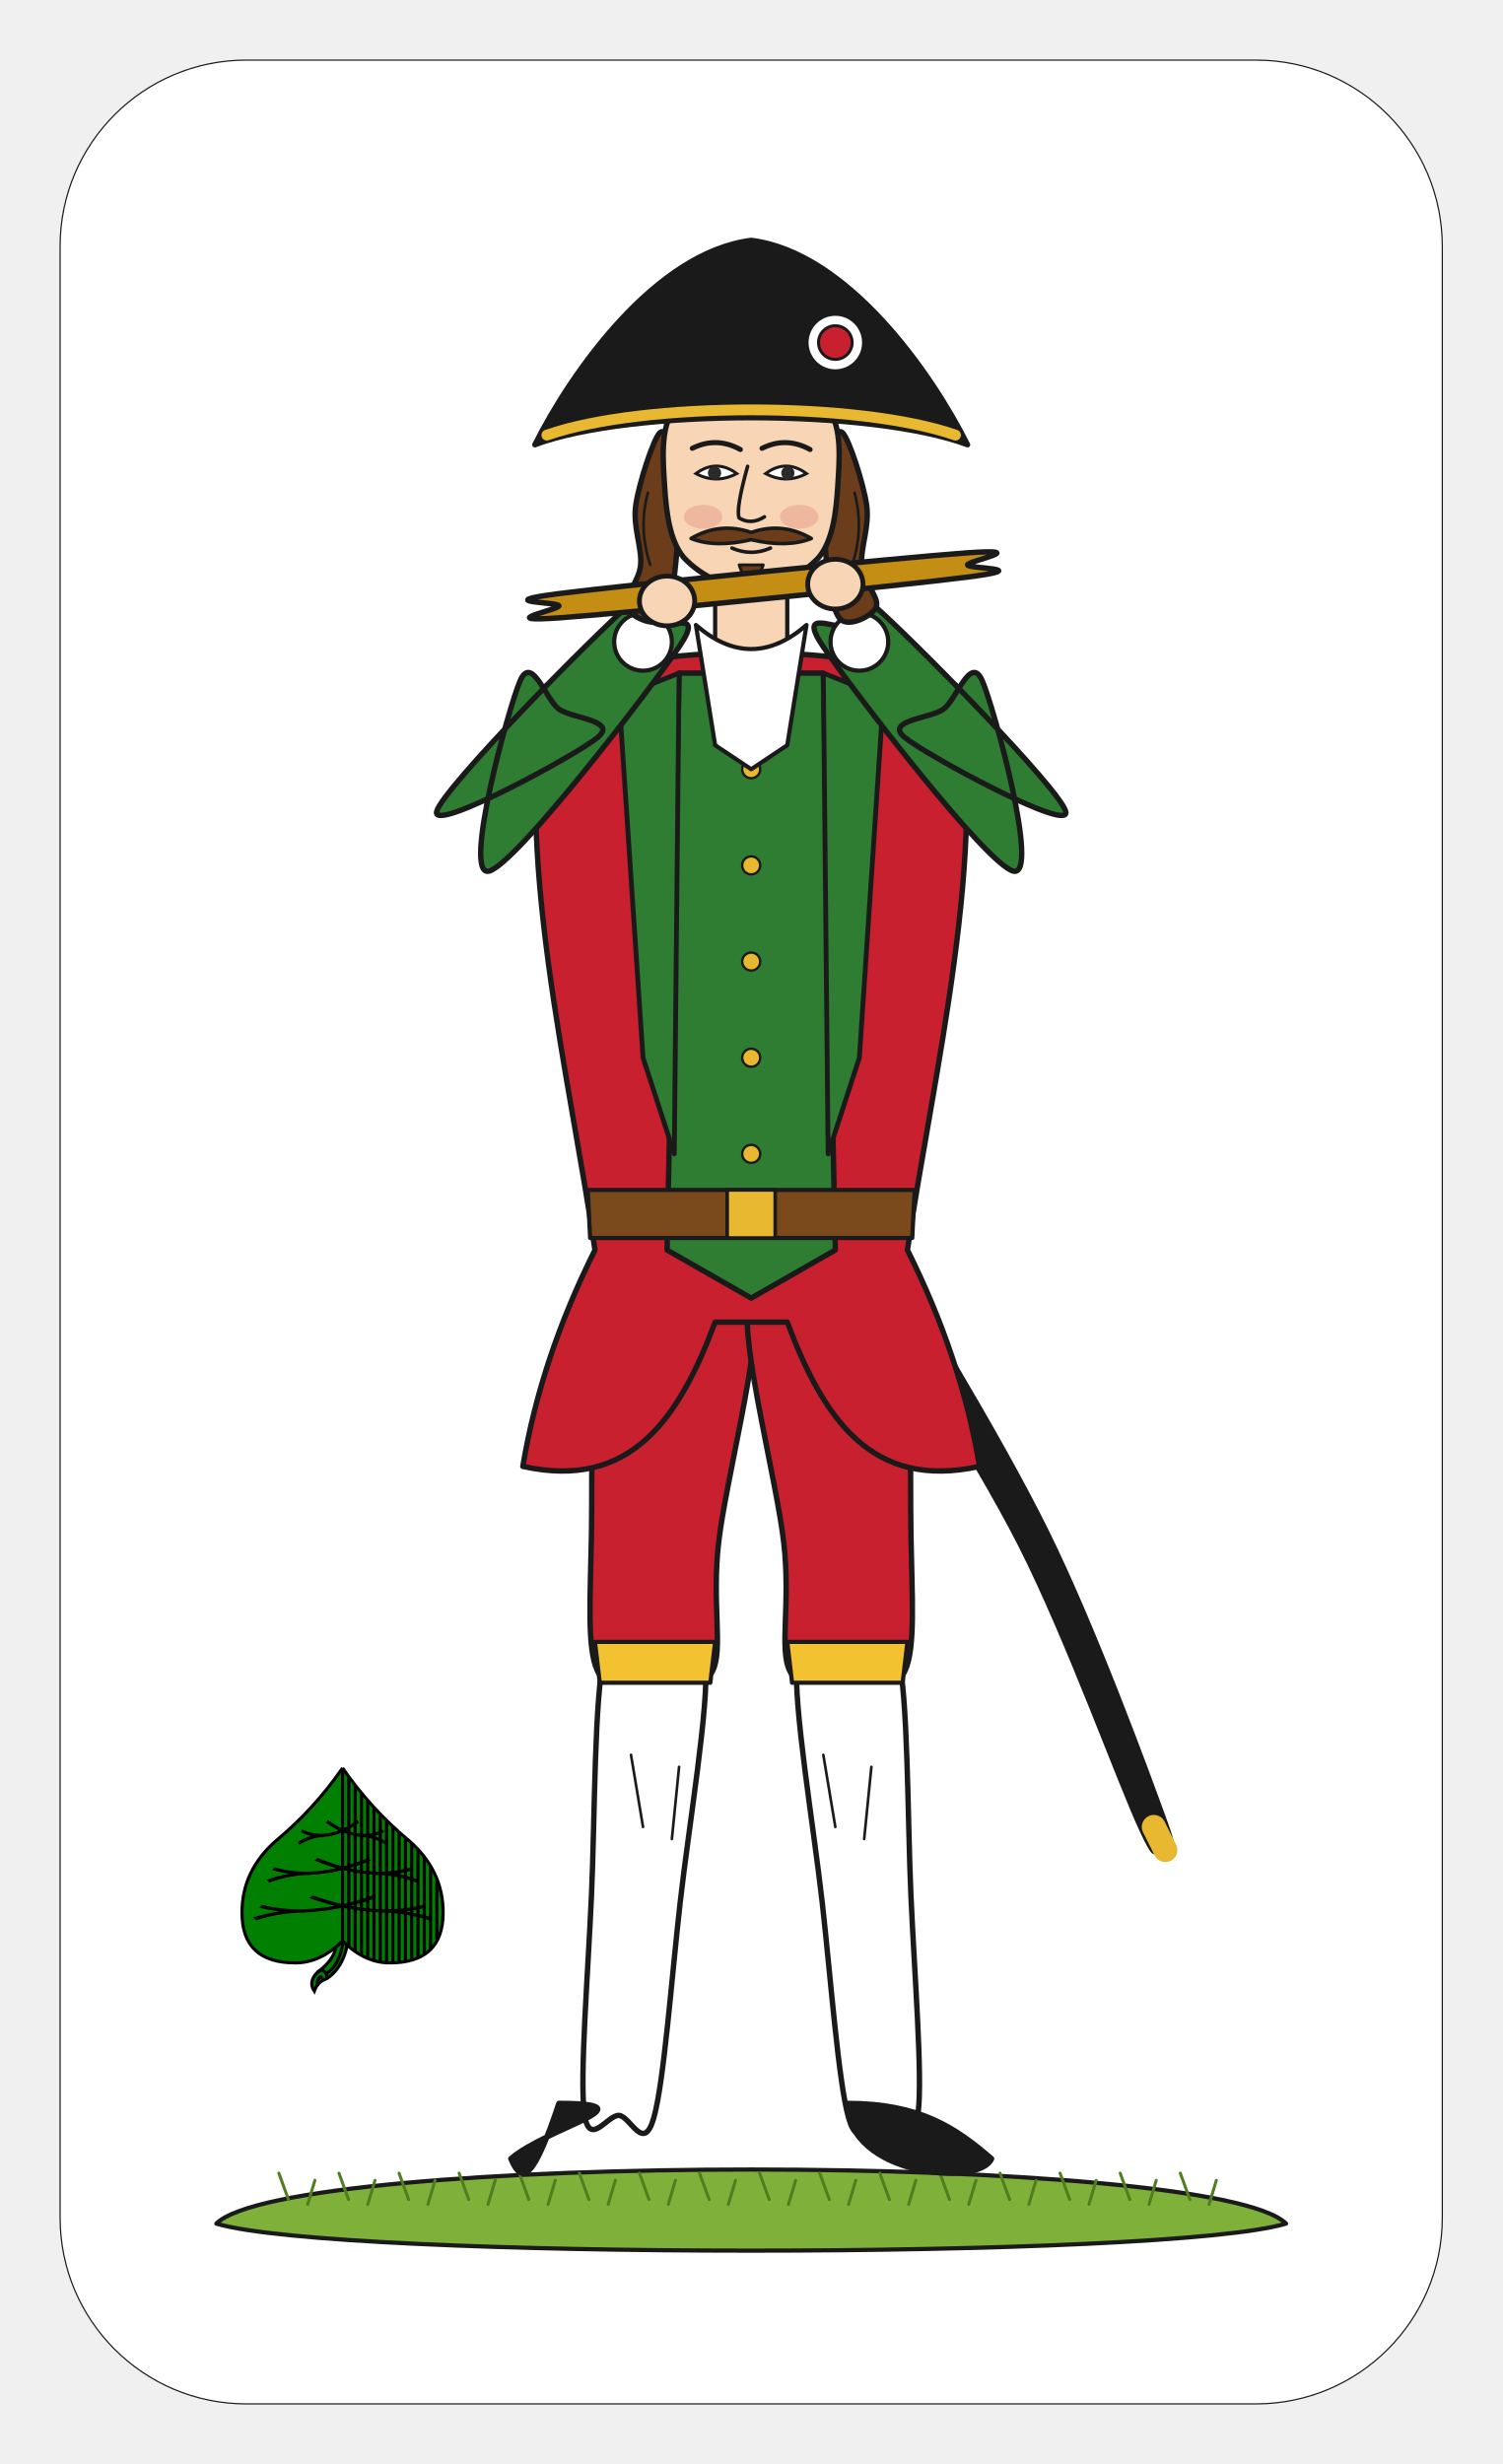
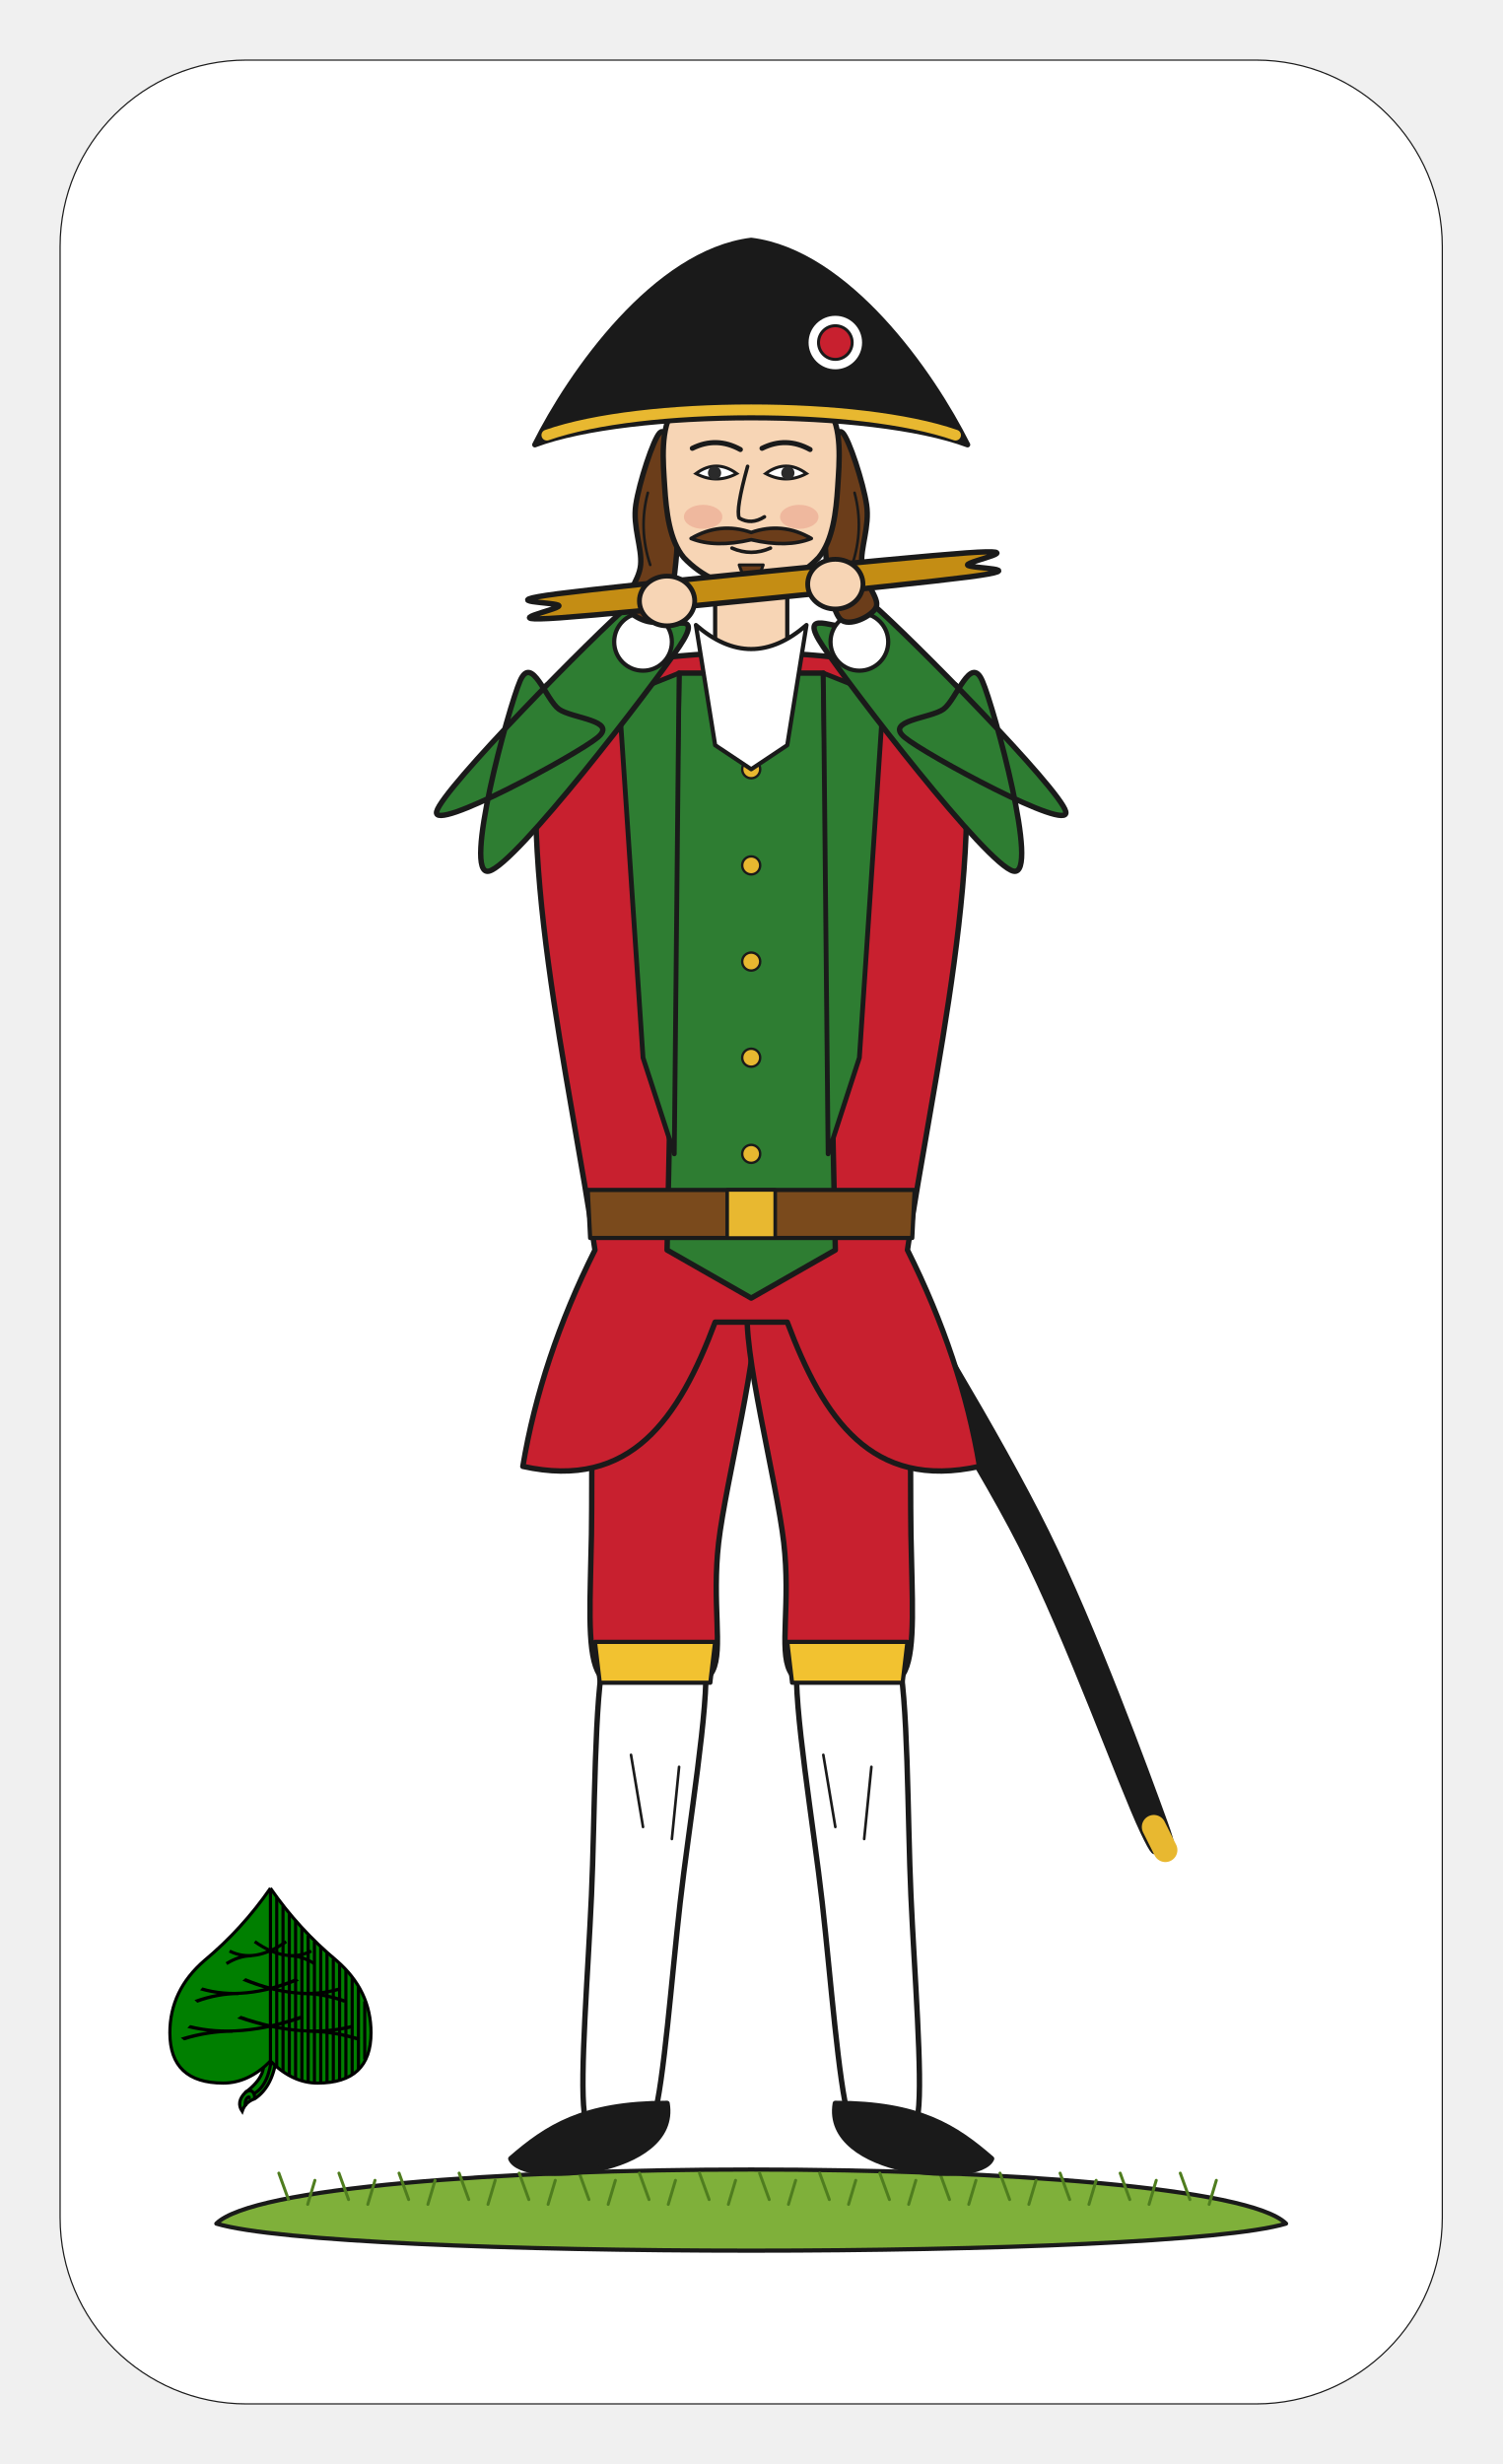
<svg xmlns="http://www.w3.org/2000/svg" viewBox="0 0 125 205">
  <defs>
    <clipPath id="a">
      <rect width="115" height="195" x="5" y="5" rx="15.5" />
    </clipPath>
    <symbol id="b" viewBox="53.5 35 17.2 19.2">
      <path d="M35 54q-1 10-7 14-3 1-4 4-2-3 1-6 8-6 5-12" style="fill:#007f00;stroke:#000" transform="translate(53.37 34.81)scale(.26458)" />
      <path d="M33.5 54q-1 10-6 12.5" style="fill:none;stroke:#000" transform="translate(53.37 34.81)scale(.26458)" />
      <path d="M25 66c1-1 3-1 3 2m-3 2.4c-.3-3.4 2-3.4 1-2.4" style="fill:none;stroke:#000" transform="translate(53.37 34.81)scale(.26458)" />
      <path d="M33 1q-9 13-21 23Q1 33.5 1 47q0 16 17 16 8 0 15-7 7 7 15 7 17 0 17-16 0-13.5-11-23Q42 14 33 1" style="fill:#007f00;stroke:#000" transform="translate(53.37 34.81)scale(.26458)" />
      <path d="M33 1v55m2-52v53.8m2-51.1v52.6M39 9v51.8m2-49.5v50.2m2-47.8V62m2-46v46.5M47 18v45m2-43.3V63m2-41.5V63m2-39.5v39.2m2-37.5v37M57 27v34.5m2-32.2v31m2-28v26.5M63 37v18.5" style="stroke:#000" transform="translate(53.37 34.81)scale(.26458)" />
      <path d="M28 18q10 7 18 3m-8-3q-10 7-18 3m7 1.5q-4 0-8 2.5m20-2.5q4 0 8 2.5" style="fill:none;stroke:#000" transform="translate(53.37 34.81)scale(.26458)" />
      <path d="M28 18q10 7 18 3m-8-3q-10 7-18 3m7 1.5q-4 0-8 2.5m20-2.5q4 0 8 2.5" style="fill:none;stroke:#000" transform="matrix(.4498 0 0 .26458 47.28 37.99)" />
      <path d="M28 18q10 7 18 3m-8-3q-10 7-18 3m7 1.5q-4 0-8 2.5m20-2.5q4 0 8 2.5" style="fill:none;stroke:#000" transform="matrix(.52917 0 0 .26458 44.64 41.16)" />
    </symbol>
  </defs>
  <rect width="115" height="195" x="5" y="5" fill="#fff" stroke="#1a1a1a" stroke-width=".1" rx="15.5" />
  <g clip-path="url(#a)">
    <path fill="#7fb03a" stroke="#1a1a1a" stroke-linecap="round" stroke-linejoin="round" stroke-width=".35" d="M18 185c6-6 83-6 89 0-10 3-79 3-89 0" />
    <path fill="none" stroke="#4f7d1f" stroke-linecap="round" stroke-width=".25" d="m24 183-.8-2.2m2.4 2.6.6-2M29 183l-.8-2.2m2.4 2.6.6-2M34 183l-.8-2.2m2.4 2.6.6-2M39 183l-.8-2.2m2.4 2.6.6-2M44 183l-.8-2.2m2.4 2.6.6-2M49 183l-.8-2.2m2.4 2.6.6-2M54 183l-.8-2.2m2.4 2.6.6-2M59 183l-.8-2.2m2.4 2.6.6-2M64 183l-.8-2.2m2.4 2.6.6-2M69 183l-.8-2.2m2.4 2.6.6-2M74 183l-.8-2.2m2.4 2.6.6-2M79 183l-.8-2.2m2.4 2.6.6-2M84 183l-.8-2.2m2.4 2.6.6-2M89 183l-.8-2.2m2.4 2.6.6-2M94 183l-.8-2.2m2.4 2.6.6-2M99 183l-.8-2.2m2.4 2.6.6-2" />
    <path fill="#1a1a1a" stroke="#1a1a1a" stroke-linecap="round" stroke-linejoin="round" stroke-width=".45" d="M72 104c-.37.22-3.28-3.43-1.12.66s10.01 15.92 14.05 23.88c4.03 7.95 8.3 19.93 10.15 23.84s.61-.25.92-.38 2.41 3.7.92-.38c-1.48-4.09-5.88-16.11-9.85-24.16-3.96-8.04-11.43-20.2-13.95-24.12-2.51-3.91-.75.44-1.12.66" />
    <path stroke="#e8b830" stroke-linecap="round" stroke-width="2" d="m96 152 .96 1.92" />
    <path fill="#fff" stroke="#1a1a1a" stroke-linecap="round" stroke-linejoin="round" stroke-width=".45" d="M54.5 138c-1.4-.11-3.31-3.62-4.19-.33-.88 3.28-.81 13.69-1.1 20.04-.28 6.35-.98 15.02-.6 18.07.38 3.04 1.93.15 2.89.22s2.04 3.18 2.89.22 1.48-11.61 2.2-17.93c.71-6.31 2.44-16.57 2.1-19.96-.35-3.38-2.79-.22-4.19-.33" />
    <path fill="none" stroke="#1a1a1a" stroke-linecap="round" stroke-width=".22" d="m52.5 146 1 6m3-5-.6 6" />
-     <path fill="#1a1a1a" stroke="#1a1a1a" stroke-linecap="round" stroke-linejoin="round" stroke-width=".45" d="M46.5 175c-2 6-3 7-4 4.6 3-2.6 12-4.6 4-4.6" />
+     <path fill="#1a1a1a" stroke="#1a1a1a" stroke-linecap="round" stroke-linejoin="round" stroke-width=".45" d="M55.5 175c1 6-12 7-13 4.6 3-2.6 6-4.6 13-4.6" />
    <path fill="#c8202f" stroke="#1a1a1a" stroke-linecap="round" stroke-linejoin="round" stroke-width=".45" d="M56.5 108c-2.09-.21-5.05-3.9-6.27-.63s-.93 15.02-1.02 20.29-.39 9.45.49 11.34 3.2 0 4.8 0 3.92 1.78 4.8 0-.09-5.6.49-10.66 3.53-16.32 2.98-19.71-4.18-.42-6.27-.63" />
    <path fill="#f2c230" stroke="#1a1a1a" stroke-linecap="round" stroke-linejoin="round" stroke-width=".35" d="M49.5 136.6h10l-.4 3.4h-9.2Z" />
    <path fill="#fff" stroke="#1a1a1a" stroke-linecap="round" stroke-linejoin="round" stroke-width=".45" d="M70.5 138c-1.4.11-3.84-3.05-4.19.33-.34 3.39 1.39 13.65 2.1 19.96s1.35 14.98 2.2 17.93c.85 2.96 1.93-.15 2.89-.22s2.51 2.82 2.89-.22-.32-11.72-.6-18.07c-.29-6.35-.22-16.76-1.1-20.04-.88-3.29-2.79.22-4.19.33" />
    <path fill="none" stroke="#1a1a1a" stroke-linecap="round" stroke-width=".22" d="m68.5 146 1 6m3-5-.6 6" />
-     <path fill="#1a1a1a" stroke="#1a1a1a" stroke-linecap="round" stroke-linejoin="round" stroke-width=".45" d="M70.5 175c0 6 11 7 12 4.6-3-2.6-6-4.6-12-4.6" />
+     <path fill="#1a1a1a" stroke="#1a1a1a" stroke-linecap="round" stroke-linejoin="round" stroke-width=".45" d="M69.5 175c-1 6 12 7 13 4.6-3-2.6-6-4.6-13-4.6" />
    <path fill="#c8202f" stroke="#1a1a1a" stroke-linecap="round" stroke-linejoin="round" stroke-width=".45" d="M68.5 108c-2.09.21-5.72-2.76-6.27.63s2.4 14.65 2.98 19.71-.39 8.88.49 10.66 3.2 0 4.8 0 3.92 1.89 4.8 0 .58-6.07.49-11.34.19-17.01-1.02-20.29c-1.22-3.27-4.18.42-6.27.63" />
    <path fill="#f2c230" stroke="#1a1a1a" stroke-linecap="round" stroke-linejoin="round" stroke-width=".35" d="M65.5 136.6h10l-.4 3.4h-9.2Z" />
    <path fill="#c8202f" stroke="#1a1a1a" stroke-linecap="round" stroke-linejoin="round" stroke-width=".45" d="M45.5 57c-3 13 2 33 4 47q-4.5 9-6 18c9 2 13-4 16-12h6c3 8 7 14 16 12q-1.5-9-6-18c2-14 7-34 4-47-9-3.6-25-3.6-34 0" />
    <path fill="#2e7d32" stroke="#1a1a1a" stroke-linecap="round" stroke-linejoin="round" stroke-width=".45" d="M56.5 56h12l1 48-7 4-7-4Z" />
    <circle cx="62.5" cy="64" r=".75" fill="#e8b830" stroke="#1a1a1a" stroke-width=".2" />
    <circle cx="62.5" cy="72" r=".75" fill="#e8b830" stroke="#1a1a1a" stroke-width=".2" />
    <circle cx="62.5" cy="80" r=".75" fill="#e8b830" stroke="#1a1a1a" stroke-width=".2" />
    <circle cx="62.5" cy="88" r=".75" fill="#e8b830" stroke="#1a1a1a" stroke-width=".2" />
    <circle cx="62.5" cy="96" r=".75" fill="#e8b830" stroke="#1a1a1a" stroke-width=".2" />
    <path fill="#2e7d32" stroke="#1a1a1a" stroke-linecap="round" stroke-linejoin="round" stroke-width=".4" d="m56.5 56-5 2 2 30 2.6 8Zm12 0 5 2-2 30-2.6 8Z" />
    <path fill="#7a4a1c" stroke="#1a1a1a" stroke-linecap="round" stroke-linejoin="round" stroke-width=".35" d="M48.9 99h27.2l-.2 4H49.1Z" />
    <path fill="#e8b830" stroke="#1a1a1a" stroke-linecap="round" stroke-linejoin="round" stroke-width=".3" d="M60.5 99h4v4h-4Z" />
    <path fill="#2e7d32" stroke="#1a1a1a" stroke-linecap="round" stroke-linejoin="round" stroke-width=".45" d="M46.5 59c-1.08-.78-2.26-4.6-3.23-2.35s-4.81 16.31-2.6 15.83 13.54-15.27 15.85-18.69c2.3-3.41-1.35-1.19-2.02-1.79s1.01-4.38-2.02-1.79-15.7 15.45-16.15 17.31c-.46 1.85 11.71-4.75 13.4-6.17 1.7-1.42-2.15-1.57-3.23-2.35" />
    <circle cx="53.5" cy="53.4" r="2.4" fill="#fff" stroke="#1a1a1a" stroke-width=".35" />
    <path fill="#2e7d32" stroke="#1a1a1a" stroke-linecap="round" stroke-linejoin="round" stroke-width=".45" d="M78.5 59c-1.08.78-4.93.93-3.23 2.35s13.86 8.02 13.4 6.17c-.45-1.86-13.12-14.73-16.15-17.31-3.03-2.59-1.35 1.19-2.02 1.79s-4.32-1.62-2.02 1.79 13.64 18.22 15.85 18.69-1.62-13.59-2.6-15.83c-.97-2.25-2.15 1.57-3.23 2.35" />
    <circle cx="71.5" cy="53.4" r="2.4" fill="#fff" stroke="#1a1a1a" stroke-width=".35" />
    <path fill="#f7d5b5" stroke="#1a1a1a" stroke-linecap="round" stroke-linejoin="round" stroke-width=".35" d="M59.5 48h6v8h-6Z" />
    <path fill="#fff" stroke="#1a1a1a" stroke-linecap="round" stroke-linejoin="round" stroke-width=".35" d="M57.9 52q4.6 4 9.2 0l-1.6 10-3 2-3-2Z" />
    <path fill="#6b3d1a" stroke="#1a1a1a" stroke-linecap="round" stroke-linejoin="round" stroke-width=".45" d="M54.9 36c-.53.5-1.73 4.17-2 6s.53 3.58.4 5-1.5 2.75-1.2 3.5 2.3 1.75 3 1 1.03-3.42 1.2-5.5.03-5.33-.2-7-.67-3.5-1.2-3m15.2 0c.53.5 1.73 4.17 2 6s-.53 3.58-.4 5 1.5 2.75 1.2 3.5-2.3 1.75-3 1-1.03-3.42-1.2-5.5-.03-5.33.2-7 .67-3.5 1.2-3" />
    <path fill="none" stroke="#1a1a1a" stroke-linecap="round" stroke-width=".22" d="M53.9 41q-.8 3 .2 6m17-6q.8 3-.2 6" />
    <path fill="#f7d5b5" stroke="#1a1a1a" stroke-linecap="round" stroke-linejoin="round" stroke-width=".45" d="M62.5 31.2c2.13 0 5.2 1.25 6.4 2.8s.93 4.43.8 6.5-.4 4.48-1.6 5.9a8.4 8.4 0 0 1-5.6 2.6 8.4 8.4 0 0 1-5.6-2.6c-1.2-1.42-1.47-3.83-1.6-5.9s-.4-4.95.8-6.5 4.27-2.8 6.4-2.8" />
    <ellipse cx="58.5" cy="43" fill="#eaa08a" opacity=".55" rx="1.6" ry="1" />
    <ellipse cx="66.5" cy="43" fill="#eaa08a" opacity=".55" rx="1.6" ry="1" />
    <path fill="#fff" stroke="#1a1a1a" stroke-width=".25" d="M57.9 39.4q1.7-1.25 3.4 0-1.7.9-3.4 0Z" />
    <circle cx="59.45" cy="39.35" r=".55" fill="#2a2a2a" />
    <path fill="none" stroke="#1a1a1a" stroke-linecap="round" stroke-width=".42" d="M57.6 37.3q2-1 4 .1" />
    <path fill="#fff" stroke="#1a1a1a" stroke-width=".25" d="M63.7 39.4q1.7-1.25 3.4 0-1.7.9-3.4 0Z" />
    <circle cx="65.55" cy="39.35" r=".55" fill="#2a2a2a" />
    <path fill="none" stroke="#1a1a1a" stroke-linecap="round" stroke-width=".42" d="M63.4 37.3q2-1 4 .1" />
    <path fill="none" stroke="#1a1a1a" stroke-linecap="round" stroke-width=".3" d="M62.2 38.8q-1 3.6-.7 4.3 1 .6 2.1-.1m-2.7 2.6q1.6.7 3.2 0" />
    <path fill="#6b3d1a" stroke="#1a1a1a" stroke-linecap="round" stroke-linejoin="round" stroke-width=".3" d="M62.5 44.3q-2.6-.9-5 .5 2 .8 5 .1 3 .7 5-.1-2.4-1.4-5-.5" />
    <path fill="#6b3d1a" stroke="#1a1a1a" stroke-linecap="round" stroke-linejoin="round" stroke-width=".25" d="M61.5 47q1 3 2 0Z" />
    <path fill="#1a1a1a" stroke="#1a1a1a" stroke-linecap="round" stroke-linejoin="round" stroke-width=".45" d="M44.5 37c3-6 10-16 18-17 8 1 15 11 18 17-8-3-28-3-36 0" />
    <path fill="none" stroke="#e8b830" stroke-linecap="round" stroke-width=".9" d="M45.5 36.2c8-2.8 26-2.8 34 0" />
    <circle cx="69.5" cy="28.5" r="2.4" fill="#fff" stroke="#1a1a1a" stroke-width=".35" />
    <circle cx="69.5" cy="28.5" r="1.4" fill="#c8202f" stroke="#1a1a1a" stroke-width=".25" />
    <path fill="#c48d14" stroke="#1a1a1a" stroke-linecap="round" stroke-linejoin="round" stroke-width=".45" d="M46.5 50.4c.03.33-5.58 1.4.1 1 5.68-.41 28.35-2.67 34-3.4 5.65-.74-.07-.67-.1-1s5.58-1.4-.1-1c-5.68.41-28.35 2.67-34 3.4-5.65.74.07.67.1 1" />
    <ellipse cx="55.5" cy="50" fill="#f7d5b5" stroke="#1a1a1a" stroke-width=".4" rx="2.3" ry="2.07" />
    <ellipse cx="69.5" cy="48.6" fill="#f7d5b5" stroke="#1a1a1a" stroke-width=".4" rx="2.3" ry="2.07" />
-     <use width="17" height="18.98" x="20" y="147.02" href="#b" />
+     <use width="17" height="18.98" x="14" y="157.02" href="#b" />
  </g>
</svg>
